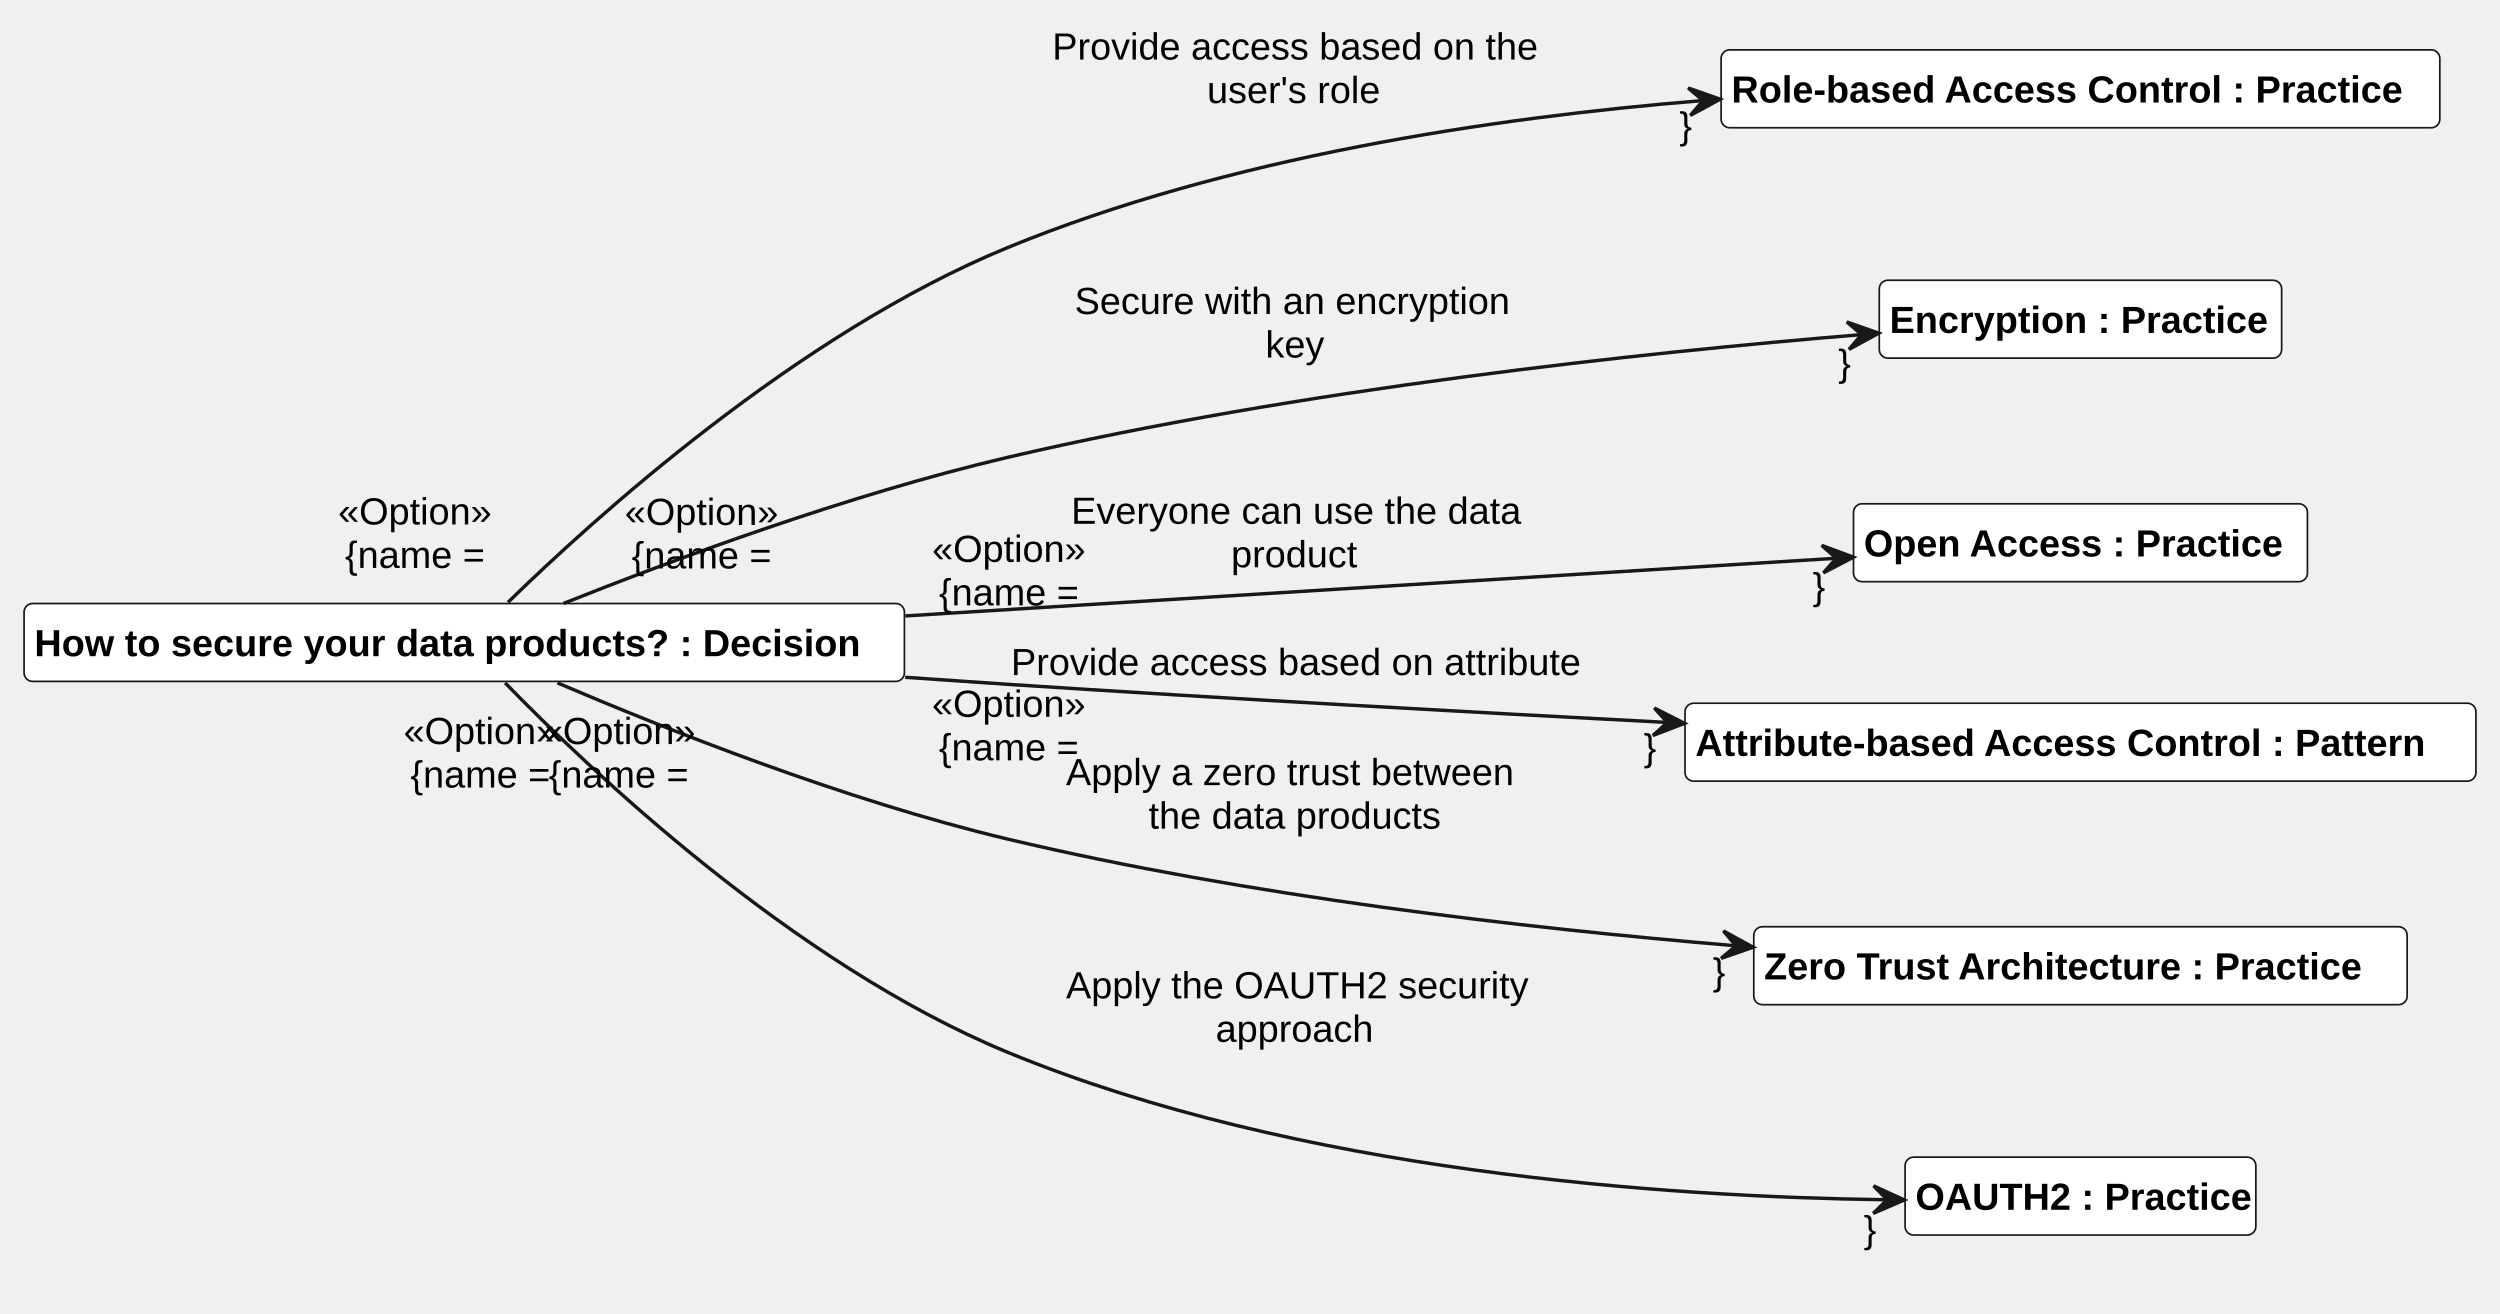
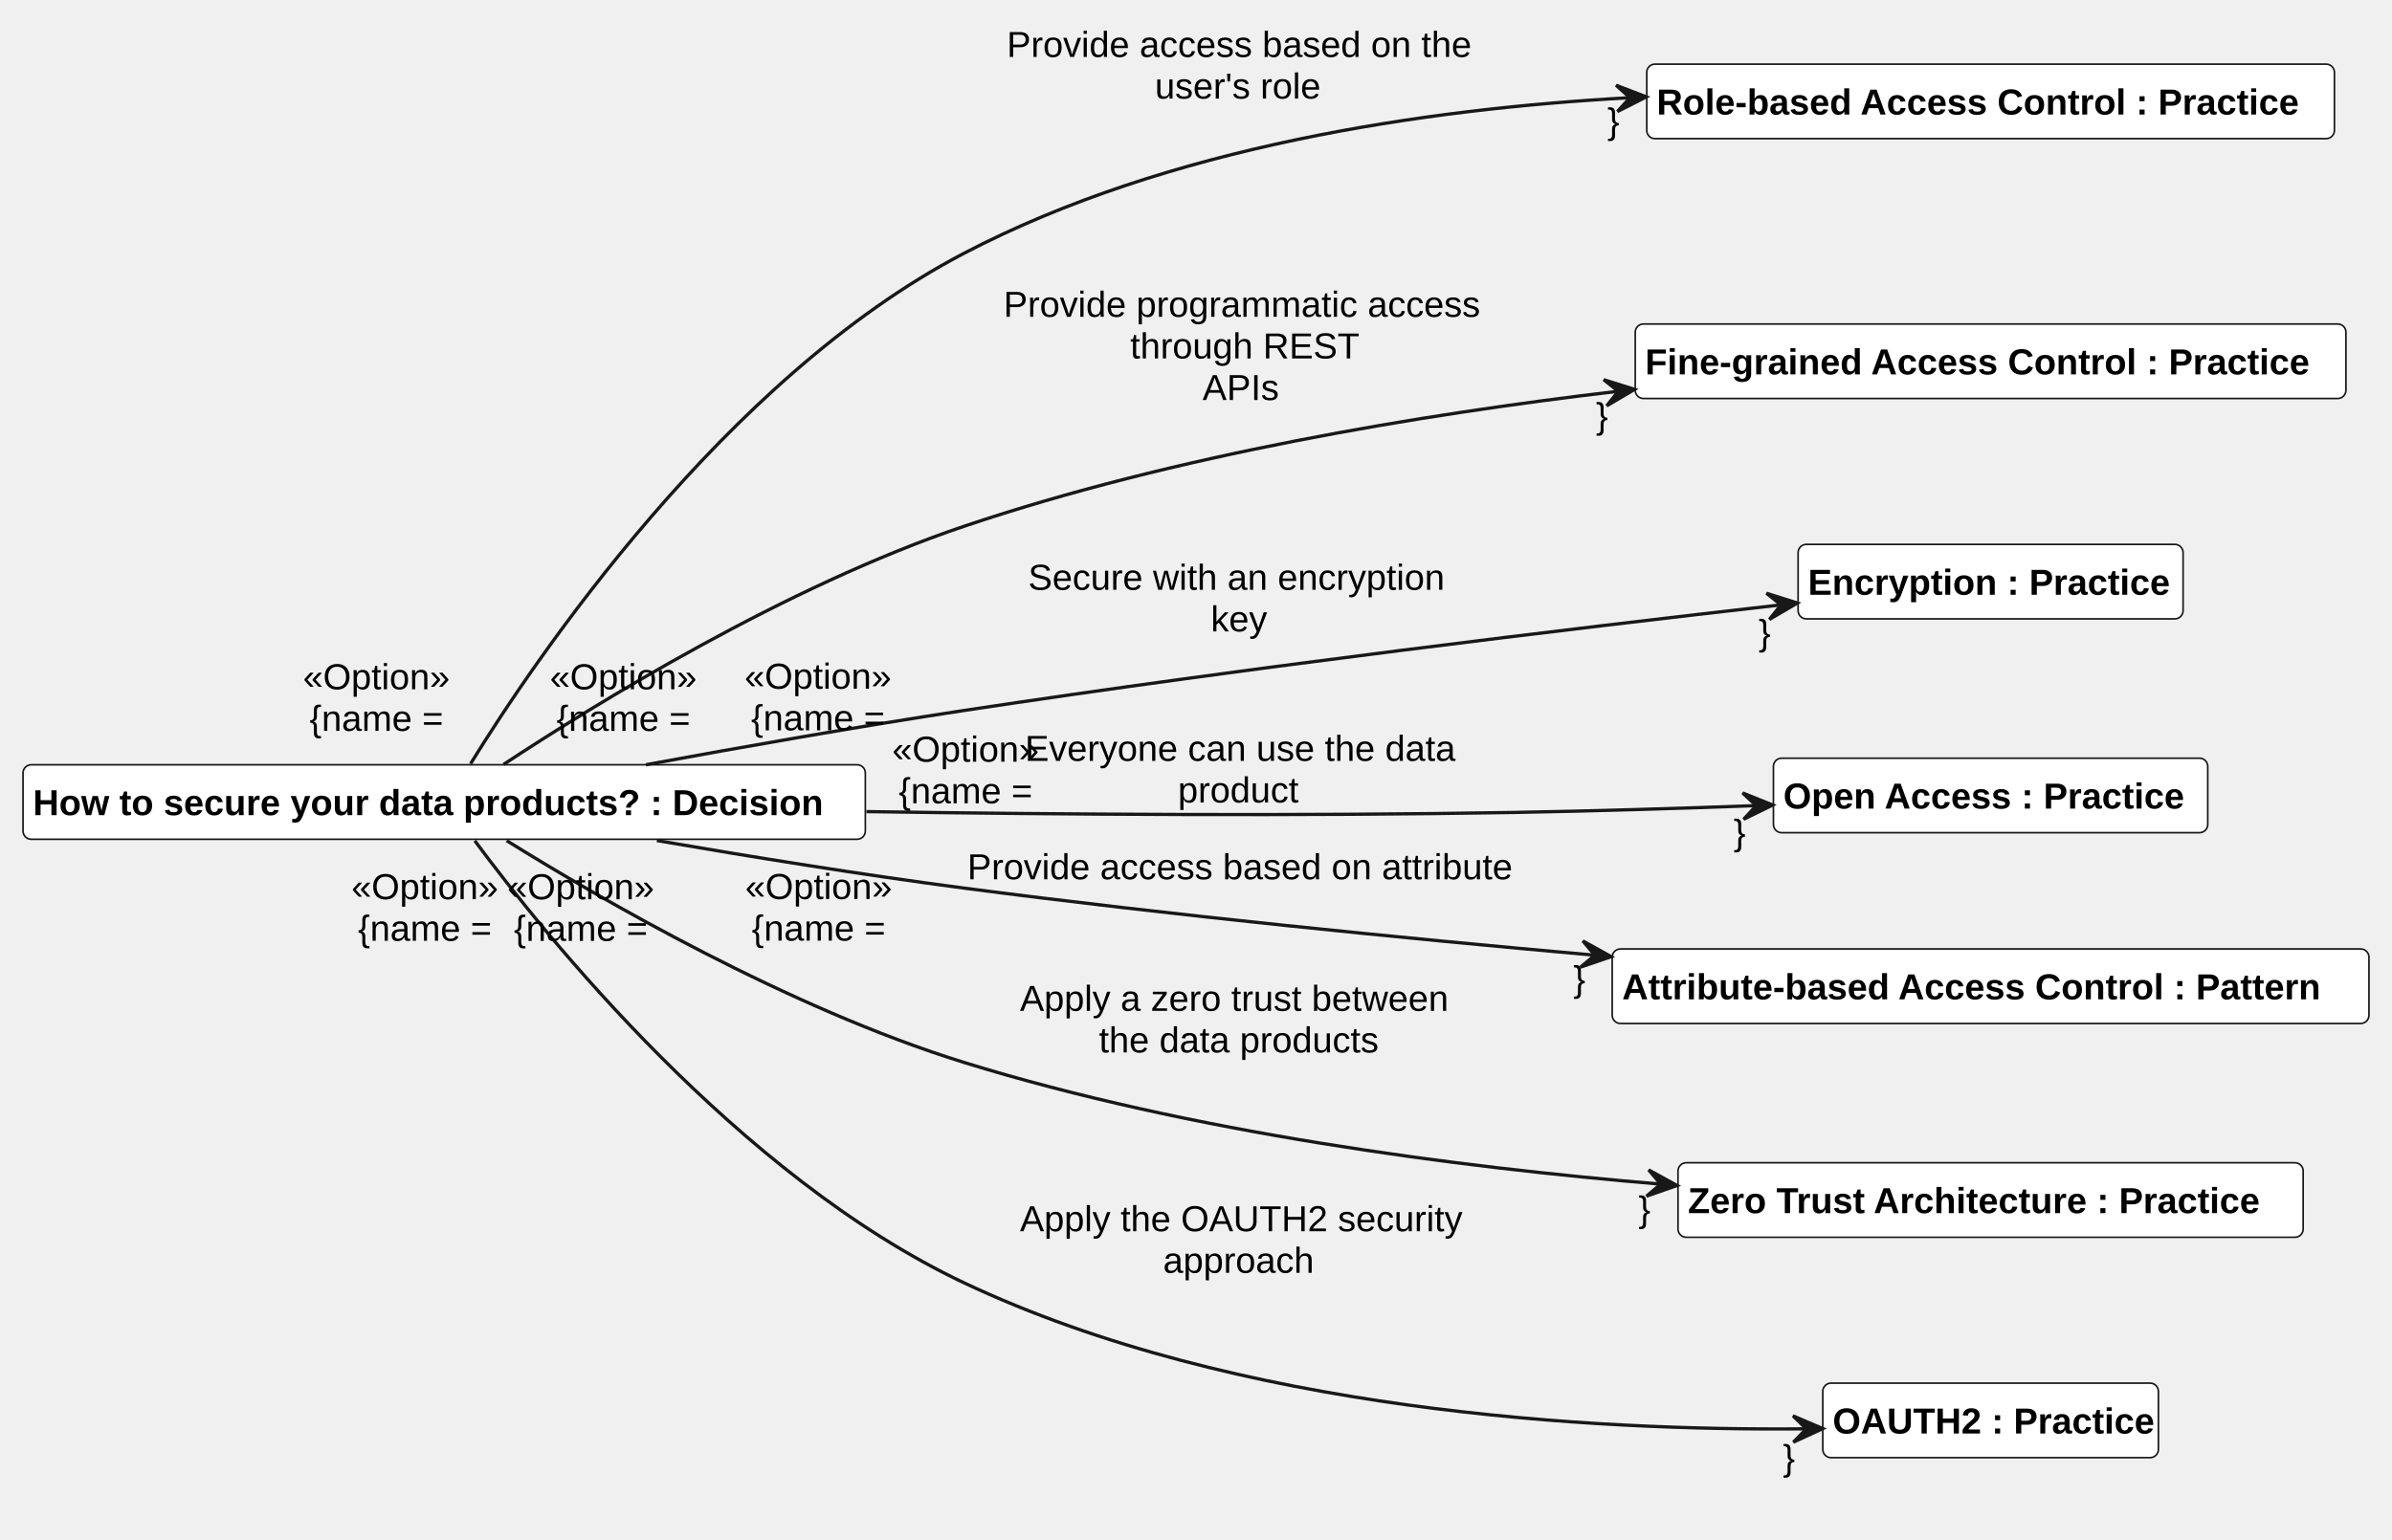
- <svg xmlns="http://www.w3.org/2000/svg" contentStyleType="text/css" height="382px" preserveAspectRatio="none" style="width:727px;height:382px;background:#FFFFFF;" version="1.1" viewBox="0 0 727 382" width="727px" zoomAndPan="magnify">
+ <svg xmlns="http://www.w3.org/2000/svg" contentStyleType="text/css" height="468px" preserveAspectRatio="none" style="width:727px;height:468px;background:#FFFFFF;" version="1.1" viewBox="0 0 727 468" width="727px" zoomAndPan="magnify">
  <defs />
  <g>
    <g id="elem___1_How_to_secure_your_data_products_">
-       <rect codeLine="9" fill="#FFFFFF" height="22.649" id="__1_How_to_secure_your_data_products_" rx="2.5" ry="2.5" style="stroke:#181818;stroke-width:0.5;" width="256" x="7" y="175.5" />
-       <text fill="#000000" font-family="Arial" font-size="11" font-weight="bold" lengthAdjust="spacing" textLength="250" x="10" y="190.818">How to secure your data products? : Decision</text>
+       <rect codeLine="9" fill="#FFFFFF" height="22.649" id="__1_How_to_secure_your_data_products_" rx="2.5" ry="2.5" style="stroke:#181818;stroke-width:0.5;" width="256" x="7" y="232.5" />
+       <text fill="#000000" font-family="Arial" font-size="11" font-weight="bold" lengthAdjust="spacing" textLength="250" x="10" y="247.818">How to secure your data products? : Decision</text>
    </g>
    <g id="elem___2_Role_based_Access_Control">
-       <rect codeLine="10" fill="#FFFFFF" height="22.649" id="__2_Role_based_Access_Control" rx="2.5" ry="2.5" style="stroke:#181818;stroke-width:0.5;" width="209" x="500.5" y="14.5" />
-       <text fill="#000000" font-family="Arial" font-size="11" font-weight="bold" lengthAdjust="spacing" textLength="203" x="503.5" y="29.818">Role-based Access Control : Practice</text>
+       <rect codeLine="10" fill="#FFFFFF" height="22.649" id="__2_Role_based_Access_Control" rx="2.5" ry="2.5" style="stroke:#181818;stroke-width:0.5;" width="209" x="500.5" y="19.5" />
+       <text fill="#000000" font-family="Arial" font-size="11" font-weight="bold" lengthAdjust="spacing" textLength="203" x="503.5" y="34.818">Role-based Access Control : Practice</text>
    </g>
-     <g id="elem___3_Encryption">
-       <rect codeLine="11" fill="#FFFFFF" height="22.649" id="__3_Encryption" rx="2.5" ry="2.5" style="stroke:#181818;stroke-width:0.5;" width="117" x="546.5" y="81.5" />
-       <text fill="#000000" font-family="Arial" font-size="11" font-weight="bold" lengthAdjust="spacing" textLength="111" x="549.5" y="96.818">Encryption : Practice</text>
+     <g id="elem___3_Fine_grained_Access_Control">
+       <rect codeLine="11" fill="#FFFFFF" height="22.649" id="__3_Fine_grained_Access_Control" rx="2.5" ry="2.5" style="stroke:#181818;stroke-width:0.5;" width="216" x="497" y="98.5" />
+       <text fill="#000000" font-family="Arial" font-size="11" font-weight="bold" lengthAdjust="spacing" textLength="210" x="500" y="113.818">Fine-grained Access Control : Practice</text>
    </g>
-     <g id="elem___4_Open_Access">
-       <rect codeLine="12" fill="#FFFFFF" height="22.649" id="__4_Open_Access" rx="2.5" ry="2.5" style="stroke:#181818;stroke-width:0.5;" width="132" x="539" y="146.5" />
-       <text fill="#000000" font-family="Arial" font-size="11" font-weight="bold" lengthAdjust="spacing" textLength="126" x="542" y="161.818">Open Access : Practice</text>
+     <g id="elem___4_Encryption">
+       <rect codeLine="12" fill="#FFFFFF" height="22.649" id="__4_Encryption" rx="2.5" ry="2.5" style="stroke:#181818;stroke-width:0.5;" width="117" x="546.5" y="165.5" />
+       <text fill="#000000" font-family="Arial" font-size="11" font-weight="bold" lengthAdjust="spacing" textLength="111" x="549.5" y="180.818">Encryption : Practice</text>
    </g>
-     <g id="elem___5_Attribute_based_Access_Control">
-       <rect codeLine="13" fill="#FFFFFF" height="22.649" id="__5_Attribute_based_Access_Control" rx="2.5" ry="2.5" style="stroke:#181818;stroke-width:0.5;" width="230" x="490" y="204.5" />
-       <text fill="#000000" font-family="Arial" font-size="11" font-weight="bold" lengthAdjust="spacing" textLength="224" x="493" y="219.818">Attribute-based Access Control : Pattern</text>
+     <g id="elem___5_Open_Access">
+       <rect codeLine="13" fill="#FFFFFF" height="22.649" id="__5_Open_Access" rx="2.5" ry="2.5" style="stroke:#181818;stroke-width:0.5;" width="132" x="539" y="230.5" />
+       <text fill="#000000" font-family="Arial" font-size="11" font-weight="bold" lengthAdjust="spacing" textLength="126" x="542" y="245.818">Open Access : Practice</text>
    </g>
-     <g id="elem___6_Zero_Trust_Architecture">
-       <rect codeLine="14" fill="#FFFFFF" height="22.649" id="__6_Zero_Trust_Architecture" rx="2.5" ry="2.5" style="stroke:#181818;stroke-width:0.5;" width="190" x="510" y="269.5" />
-       <text fill="#000000" font-family="Arial" font-size="11" font-weight="bold" lengthAdjust="spacing" textLength="184" x="513" y="284.818">Zero Trust Architecture : Practice</text>
+     <g id="elem___6_Attribute_based_Access_Control">
+       <rect codeLine="14" fill="#FFFFFF" height="22.649" id="__6_Attribute_based_Access_Control" rx="2.5" ry="2.5" style="stroke:#181818;stroke-width:0.5;" width="230" x="490" y="288.5" />
+       <text fill="#000000" font-family="Arial" font-size="11" font-weight="bold" lengthAdjust="spacing" textLength="224" x="493" y="303.818">Attribute-based Access Control : Pattern</text>
    </g>
-     <g id="elem___7_OAUTH2">
-       <rect codeLine="15" fill="#FFFFFF" height="22.649" id="__7_OAUTH2" rx="2.5" ry="2.5" style="stroke:#181818;stroke-width:0.5;" width="102" x="554" y="336.5" />
-       <text fill="#000000" font-family="Arial" font-size="11" font-weight="bold" lengthAdjust="spacing" textLength="96" x="557" y="351.818">OAUTH2 : Practice</text>
+     <g id="elem___7_Zero_Trust_Architecture">
+       <rect codeLine="15" fill="#FFFFFF" height="22.649" id="__7_Zero_Trust_Architecture" rx="2.5" ry="2.5" style="stroke:#181818;stroke-width:0.5;" width="190" x="510" y="353.5" />
+       <text fill="#000000" font-family="Arial" font-size="11" font-weight="bold" lengthAdjust="spacing" textLength="184" x="513" y="368.818">Zero Trust Architecture : Practice</text>
+     </g>
+     <g id="elem___8_OAUTH2">
+       <rect codeLine="16" fill="#FFFFFF" height="22.649" id="__8_OAUTH2" rx="2.5" ry="2.5" style="stroke:#181818;stroke-width:0.5;" width="102" x="554" y="420.5" />
+       <text fill="#000000" font-family="Arial" font-size="11" font-weight="bold" lengthAdjust="spacing" textLength="96" x="557" y="435.818">OAUTH2 : Practice</text>
    </g>
    <g id="link___1_How_to_secure_your_data_products____2_Role_based_Access_Control">
-       <path codeLine="16" d="M147.73,175.15 C172.25,151.2 231.74,97.15 293,72 C356.97,45.74 433.79,34.21 495.07,29.25 " fill="none" id="__1_How_to_secure_your_data_products_-to-__2_Role_based_Access_Control" style="stroke:#181818;stroke-width:1.0;" />
-       <polygon fill="#181818" points="500.21,28.85,490.919,25.583,495.226,29.25,491.559,33.557,500.21,28.85" style="stroke:#181818;stroke-width:1.0;" />
+       <path codeLine="17" d="M143.03,232.18 C162.4,200.79 219.99,115.15 293,77 C354.99,44.6 432.85,33.11 495.15,29.72 " fill="none" id="__1_How_to_secure_your_data_products_-to-__2_Role_based_Access_Control" style="stroke:#181818;stroke-width:1.0;" />
+       <polygon fill="#181818" points="500.37,29.45,491.176,25.919,495.377,29.707,491.588,33.908,500.37,29.45" style="stroke:#181818;stroke-width:1.0;" />
      <text fill="#000000" font-family="Arial" font-size="11" lengthAdjust="spacing" textLength="141" x="306" y="17.318">Provide access based on the</text>
      <text fill="#000000" font-family="Arial" font-size="11" lengthAdjust="spacing" textLength="51" x="351" y="29.967">user's role</text>
-       <text fill="#000000" font-family="Arial" font-size="11" lengthAdjust="spacing" textLength="43" x="98.328" y="152.509">«Option»</text>
-       <text fill="#000000" font-family="Arial" font-size="11" lengthAdjust="spacing" textLength="39" x="100.328" y="165.158">{name =</text>
-       <text fill="#000000" font-family="Arial" font-size="11" lengthAdjust="spacing" textLength="4" x="488.368" y="40.319">}</text>
-       <text fill="#000000" font-family="Arial" font-size="11" lengthAdjust="spacing" textLength="3" x="488.868" y="52.968"> </text>
+       <text fill="#000000" font-family="Arial" font-size="11" lengthAdjust="spacing" textLength="43" x="92.071" y="209.549">«Option»</text>
+       <text fill="#000000" font-family="Arial" font-size="11" lengthAdjust="spacing" textLength="39" x="94.071" y="222.198">{name =</text>
+       <text fill="#000000" font-family="Arial" font-size="11" lengthAdjust="spacing" textLength="4" x="488.539" y="40.596">}</text>
+       <text fill="#000000" font-family="Arial" font-size="11" lengthAdjust="spacing" textLength="3" x="489.039" y="53.245"> </text>
    </g>
-     <g id="link___1_How_to_secure_your_data_products____3_Encryption">
-       <path codeLine="17" d="M163.86,175.48 C194.85,163.13 246.69,143.82 293,133 C377.69,113.21 477.79,102.54 541.09,97.32 " fill="none" id="__1_How_to_secure_your_data_products_-to-__3_Encryption" style="stroke:#181818;stroke-width:1.0;" />
-       <polygon fill="#181818" points="546.34,96.89,537.049,93.623,541.356,97.29,537.689,101.597,546.34,96.89" style="stroke:#181818;stroke-width:1.0;" />
-       <text fill="#000000" font-family="Arial" font-size="11" lengthAdjust="spacing" textLength="128" x="312.5" y="91.318">Secure with an encryption</text>
-       <text fill="#000000" font-family="Arial" font-size="11" lengthAdjust="spacing" textLength="17" x="368" y="103.967">key</text>
-       <text fill="#000000" font-family="Arial" font-size="11" lengthAdjust="spacing" textLength="43" x="181.687" y="152.653">«Option»</text>
-       <text fill="#000000" font-family="Arial" font-size="11" lengthAdjust="spacing" textLength="39" x="183.687" y="165.302">{name =</text>
-       <text fill="#000000" font-family="Arial" font-size="11" lengthAdjust="spacing" textLength="4" x="534.568" y="109.349">}</text>
-       <text fill="#000000" font-family="Arial" font-size="11" lengthAdjust="spacing" textLength="3" x="535.068" y="121.998"> </text>
+     <g id="link___1_How_to_secure_your_data_products____3_Fine_grained_Access_Control">
+       <path codeLine="18" d="M153.03,232.41 C180.95,214 238.81,178.28 293,160 C357.01,138.4 431.66,126.01 491.77,118.96 " fill="none" id="__1_How_to_secure_your_data_products_-to-__3_Fine_grained_Access_Control" style="stroke:#181818;stroke-width:1.0;" />
+       <polygon fill="#181818" points="496.81,118.38,487.412,115.434,491.843,118.951,488.326,123.382,496.81,118.38" style="stroke:#181818;stroke-width:1.0;" />
+       <text fill="#000000" font-family="Arial" font-size="11" lengthAdjust="spacing" textLength="143" x="305" y="96.318">Provide programmatic access</text>
+       <text fill="#000000" font-family="Arial" font-size="11" lengthAdjust="spacing" textLength="66" x="343.5" y="108.967">through REST</text>
+       <text fill="#000000" font-family="Arial" font-size="11" lengthAdjust="spacing" textLength="22" x="365.5" y="121.616">APIs</text>
+       <text fill="#000000" font-family="Arial" font-size="11" lengthAdjust="spacing" textLength="43" x="167.134" y="209.559">«Option»</text>
+       <text fill="#000000" font-family="Arial" font-size="11" lengthAdjust="spacing" textLength="39" x="169.134" y="222.207">{name =</text>
+       <text fill="#000000" font-family="Arial" font-size="11" lengthAdjust="spacing" textLength="4" x="485.062" y="130.189">}</text>
+       <text fill="#000000" font-family="Arial" font-size="11" lengthAdjust="spacing" textLength="3" x="485.562" y="142.838"> </text>
    </g>
-     <g id="link___1_How_to_secure_your_data_products____4_Open_Access">
-       <path codeLine="18" d="M263.26,179.11 C350.36,173.72 462.56,166.76 533.92,162.34 " fill="none" id="__1_How_to_secure_your_data_products_-to-__4_Open_Access" style="stroke:#181818;stroke-width:1.0;" />
-       <polygon fill="#181818" points="538.98,162.03,529.746,158.604,533.99,162.345,530.25,166.588,538.98,162.03" style="stroke:#181818;stroke-width:1.0;" />
-       <text fill="#000000" font-family="Arial" font-size="11" lengthAdjust="spacing" textLength="130" x="311.5" y="152.318">Everyone can use the data</text>
-       <text fill="#000000" font-family="Arial" font-size="11" lengthAdjust="spacing" textLength="37" x="358" y="164.967">product</text>
-       <text fill="#000000" font-family="Arial" font-size="11" lengthAdjust="spacing" textLength="43" x="271.059" y="163.393">«Option»</text>
-       <text fill="#000000" font-family="Arial" font-size="11" lengthAdjust="spacing" textLength="39" x="273.059" y="176.042">{name =</text>
-       <text fill="#000000" font-family="Arial" font-size="11" lengthAdjust="spacing" textLength="4" x="527.115" y="174.297">}</text>
-       <text fill="#000000" font-family="Arial" font-size="11" lengthAdjust="spacing" textLength="3" x="527.615" y="186.946"> </text>
+     <g id="link___1_How_to_secure_your_data_products____4_Encryption">
+       <path codeLine="19" d="M196.27,232.5 C225.43,227.12 260.97,220.86 293,216 C378.69,202.99 478.14,191.07 541.05,183.92 " fill="none" id="__1_How_to_secure_your_data_products_-to-__4_Encryption" style="stroke:#181818;stroke-width:1.0;" />
+       <polygon fill="#181818" points="546.27,183.33,536.88,180.36,541.301,183.888,537.773,188.31,546.27,183.33" style="stroke:#181818;stroke-width:1.0;" />
+       <text fill="#000000" font-family="Arial" font-size="11" lengthAdjust="spacing" textLength="128" x="312.5" y="179.318">Secure with an encryption</text>
+       <text fill="#000000" font-family="Arial" font-size="11" lengthAdjust="spacing" textLength="17" x="368" y="191.967">key</text>
+       <text fill="#000000" font-family="Arial" font-size="11" lengthAdjust="spacing" textLength="43" x="226.291" y="209.383">«Option»</text>
+       <text fill="#000000" font-family="Arial" font-size="11" lengthAdjust="spacing" textLength="39" x="228.291" y="222.032">{name =</text>
+       <text fill="#000000" font-family="Arial" font-size="11" lengthAdjust="spacing" textLength="4" x="534.489" y="196.102">}</text>
+       <text fill="#000000" font-family="Arial" font-size="11" lengthAdjust="spacing" textLength="3" x="534.989" y="208.751"> </text>
    </g>
-     <g id="link___1_How_to_secure_your_data_products____5_Attribute_based_Access_Control">
-       <path codeLine="19" d="M263.23,196.96 C273.3,197.67 283.32,198.36 293,199 C356.25,203.14 426.77,207.06 484.65,210.08 " fill="none" id="__1_How_to_secure_your_data_products_-to-__5_Attribute_based_Access_Control" style="stroke:#181818;stroke-width:1.0;" />
-       <polygon fill="#181818" points="489.86,210.35,481.078,205.892,484.867,210.093,480.666,213.881,489.86,210.35" style="stroke:#181818;stroke-width:1.0;" />
-       <text fill="#000000" font-family="Arial" font-size="11" lengthAdjust="spacing" textLength="165" x="294" y="196.318">Provide access based on attribute</text>
-       <text fill="#000000" font-family="Arial" font-size="11" lengthAdjust="spacing" textLength="43" x="271.028" y="208.453">«Option»</text>
-       <text fill="#000000" font-family="Arial" font-size="11" lengthAdjust="spacing" textLength="39" x="273.028" y="221.102">{name =</text>
-       <text fill="#000000" font-family="Arial" font-size="11" lengthAdjust="spacing" textLength="4" x="477.99" y="221.15">}</text>
-       <text fill="#000000" font-family="Arial" font-size="11" lengthAdjust="spacing" textLength="3" x="478.49" y="233.799"> </text>
+     <g id="link___1_How_to_secure_your_data_products____5_Open_Access">
+       <path codeLine="20" d="M263.34,246.74 C323.06,247.63 395.18,248.12 460,247 C483.95,246.58 510.13,245.78 533.52,244.93 " fill="none" id="__1_How_to_secure_your_data_products_-to-__5_Open_Access" style="stroke:#181818;stroke-width:1.0;" />
+       <polygon fill="#181818" points="538.78,244.74,529.638,241.077,533.783,244.926,529.935,249.071,538.78,244.74" style="stroke:#181818;stroke-width:1.0;" />
+       <text fill="#000000" font-family="Arial" font-size="11" lengthAdjust="spacing" textLength="130" x="311.5" y="231.318">Everyone can use the data</text>
+       <text fill="#000000" font-family="Arial" font-size="11" lengthAdjust="spacing" textLength="37" x="358" y="243.967">product</text>
+       <text fill="#000000" font-family="Arial" font-size="11" lengthAdjust="spacing" textLength="43" x="271.144" y="231.571">«Option»</text>
+       <text fill="#000000" font-family="Arial" font-size="11" lengthAdjust="spacing" textLength="39" x="273.144" y="244.22">{name =</text>
+       <text fill="#000000" font-family="Arial" font-size="11" lengthAdjust="spacing" textLength="4" x="526.892" y="256.858">}</text>
+       <text fill="#000000" font-family="Arial" font-size="11" lengthAdjust="spacing" textLength="3" x="527.392" y="269.506"> </text>
    </g>
-     <g id="link___1_How_to_secure_your_data_products____6_Zero_Trust_Architecture">
-       <path codeLine="20" d="M162.1,198.58 C192.8,211.71 245.6,232.73 293,244 C362.72,260.57 443.08,269.88 504.65,275.02 " fill="none" id="__1_How_to_secure_your_data_products_-to-__6_Zero_Trust_Architecture" style="stroke:#181818;stroke-width:1.0;" />
-       <polygon fill="#181818" points="509.8,275.45,501.162,270.719,504.817,275.036,500.5,278.691,509.8,275.45" style="stroke:#181818;stroke-width:1.0;" />
-       <text fill="#000000" font-family="Arial" font-size="11" lengthAdjust="spacing" textLength="133" x="310" y="228.318">Apply a zero trust between</text>
-       <text fill="#000000" font-family="Arial" font-size="11" lengthAdjust="spacing" textLength="85" x="334" y="240.967">the data products</text>
-       <text fill="#000000" font-family="Arial" font-size="11" lengthAdjust="spacing" textLength="43" x="117.356" y="216.372">«Option»</text>
-       <text fill="#000000" font-family="Arial" font-size="11" lengthAdjust="spacing" textLength="39" x="119.356" y="229.021">{name =</text>
-       <text fill="#000000" font-family="Arial" font-size="11" lengthAdjust="spacing" textLength="4" x="498.054" y="286.348">}</text>
-       <text fill="#000000" font-family="Arial" font-size="11" lengthAdjust="spacing" textLength="3" x="498.554" y="298.997"> </text>
+     <g id="link___1_How_to_secure_your_data_products____6_Attribute_based_Access_Control">
+       <path codeLine="21" d="M199.64,255.54 C228.13,260.45 262.18,265.96 293,270 C356.04,278.25 426.55,285.23 484.48,290.38 " fill="none" id="__1_How_to_secure_your_data_products_-to-__6_Attribute_based_Access_Control" style="stroke:#181818;stroke-width:1.0;" />
+       <polygon fill="#181818" points="489.69,290.84,481.08,286.057,484.71,290.396,480.371,294.026,489.69,290.84" style="stroke:#181818;stroke-width:1.0;" />
+       <text fill="#000000" font-family="Arial" font-size="11" lengthAdjust="spacing" textLength="165" x="294" y="267.318">Provide access based on attribute</text>
+       <text fill="#000000" font-family="Arial" font-size="11" lengthAdjust="spacing" textLength="43" x="226.48" y="273.32">«Option»</text>
+       <text fill="#000000" font-family="Arial" font-size="11" lengthAdjust="spacing" textLength="39" x="228.48" y="285.968">{name =</text>
+       <text fill="#000000" font-family="Arial" font-size="11" lengthAdjust="spacing" textLength="4" x="478.175" y="301.393">}</text>
+       <text fill="#000000" font-family="Arial" font-size="11" lengthAdjust="spacing" textLength="3" x="478.675" y="314.042"> </text>
    </g>
-     <g id="link___1_How_to_secure_your_data_products____7_OAUTH2">
-       <path codeLine="21" d="M146.89,198.58 C170.72,223.11 230.4,280.16 293,306 C377.38,340.82 484.52,348.05 548.49,348.89 " fill="none" id="__1_How_to_secure_your_data_products_-to-__7_OAUTH2" style="stroke:#181818;stroke-width:1.0;" />
-       <polygon fill="#181818" points="553.78,348.95,544.826,344.847,548.78,348.893,544.735,352.847,553.78,348.95" style="stroke:#181818;stroke-width:1.0;" />
-       <text fill="#000000" font-family="Arial" font-size="11" lengthAdjust="spacing" textLength="133" x="310" y="290.318">Apply the OAUTH2 security</text>
-       <text fill="#000000" font-family="Arial" font-size="11" lengthAdjust="spacing" textLength="46" x="353.5" y="302.967">approach</text>
-       <text fill="#000000" font-family="Arial" font-size="11" lengthAdjust="spacing" textLength="43" x="157.575" y="216.372">«Option»</text>
-       <text fill="#000000" font-family="Arial" font-size="11" lengthAdjust="spacing" textLength="39" x="159.575" y="229.021">{name =</text>
-       <text fill="#000000" font-family="Arial" font-size="11" lengthAdjust="spacing" textLength="4" x="541.963" y="361.291">}</text>
-       <text fill="#000000" font-family="Arial" font-size="11" lengthAdjust="spacing" textLength="3" x="542.463" y="373.94"> </text>
+     <g id="link___1_How_to_secure_your_data_products____7_Zero_Trust_Architecture">
+       <path codeLine="22" d="M154.01,255.58 C182.35,273.21 239.66,306.48 293,323 C361.85,344.31 442.58,354.81 504.54,359.98 " fill="none" id="__1_How_to_secure_your_data_products_-to-__7_Zero_Trust_Architecture" style="stroke:#181818;stroke-width:1.0;" />
+       <polygon fill="#181818" points="509.72,360.41,501.082,355.678,504.737,359.996,500.42,363.651,509.72,360.41" style="stroke:#181818;stroke-width:1.0;" />
+       <text fill="#000000" font-family="Arial" font-size="11" lengthAdjust="spacing" textLength="133" x="310" y="307.318">Apply a zero trust between</text>
+       <text fill="#000000" font-family="Arial" font-size="11" lengthAdjust="spacing" textLength="85" x="334" y="319.967">the data products</text>
+       <text fill="#000000" font-family="Arial" font-size="11" lengthAdjust="spacing" textLength="43" x="106.788" y="273.372">«Option»</text>
+       <text fill="#000000" font-family="Arial" font-size="11" lengthAdjust="spacing" textLength="39" x="108.788" y="286.021">{name =</text>
+       <text fill="#000000" font-family="Arial" font-size="11" lengthAdjust="spacing" textLength="4" x="497.968" y="371.384">}</text>
+       <text fill="#000000" font-family="Arial" font-size="11" lengthAdjust="spacing" textLength="3" x="498.468" y="384.033"> </text>
+     </g>
+     <g id="link___1_How_to_secure_your_data_products____8_OAUTH2">
+       <path codeLine="23" d="M144.3,255.6 C165.42,284.1 224.36,357.54 293,390 C375.88,429.18 484.17,435 548.66,434.39 " fill="none" id="__1_How_to_secure_your_data_products_-to-__8_OAUTH2" style="stroke:#181818;stroke-width:1.0;" />
+       <polygon fill="#181818" points="554,434.32,544.944,430.449,549,434.391,545.058,438.448,554,434.32" style="stroke:#181818;stroke-width:1.0;" />
+       <text fill="#000000" font-family="Arial" font-size="11" lengthAdjust="spacing" textLength="133" x="310" y="374.318">Apply the OAUTH2 security</text>
+       <text fill="#000000" font-family="Arial" font-size="11" lengthAdjust="spacing" textLength="46" x="353.5" y="386.967">approach</text>
+       <text fill="#000000" font-family="Arial" font-size="11" lengthAdjust="spacing" textLength="43" x="154.192" y="273.398">«Option»</text>
+       <text fill="#000000" font-family="Arial" font-size="11" lengthAdjust="spacing" textLength="39" x="156.192" y="286.047">{name =</text>
+       <text fill="#000000" font-family="Arial" font-size="11" lengthAdjust="spacing" textLength="4" x="541.884" y="446.957">}</text>
+       <text fill="#000000" font-family="Arial" font-size="11" lengthAdjust="spacing" textLength="3" x="542.384" y="459.606"> </text>
    </g>
  </g>
</svg>
